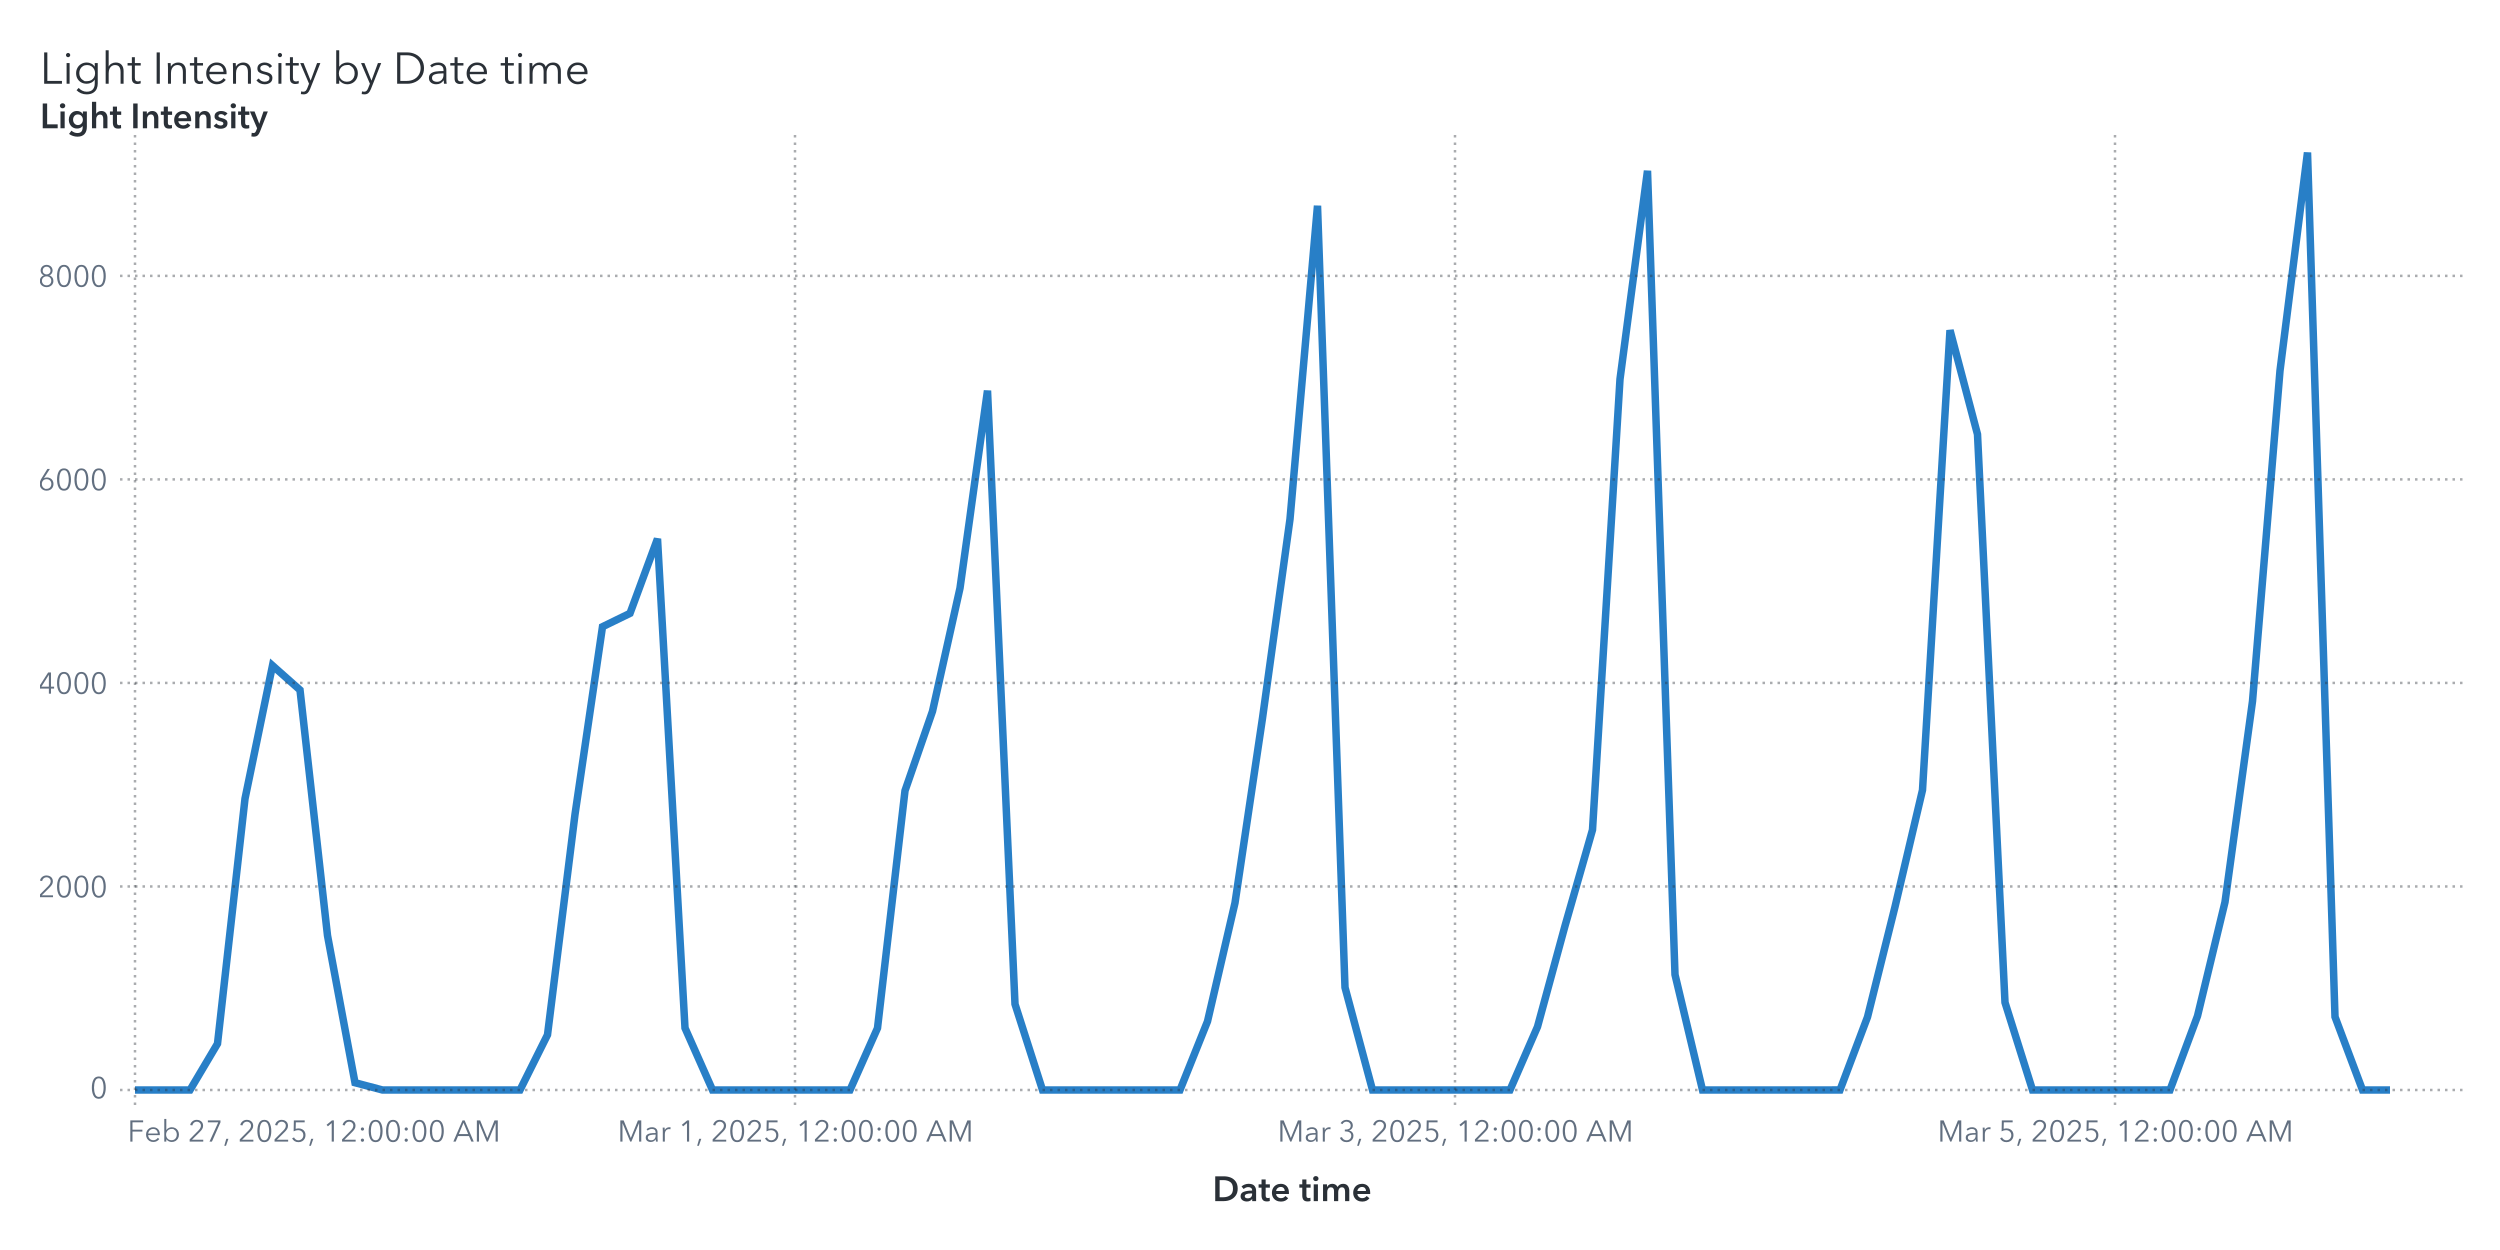
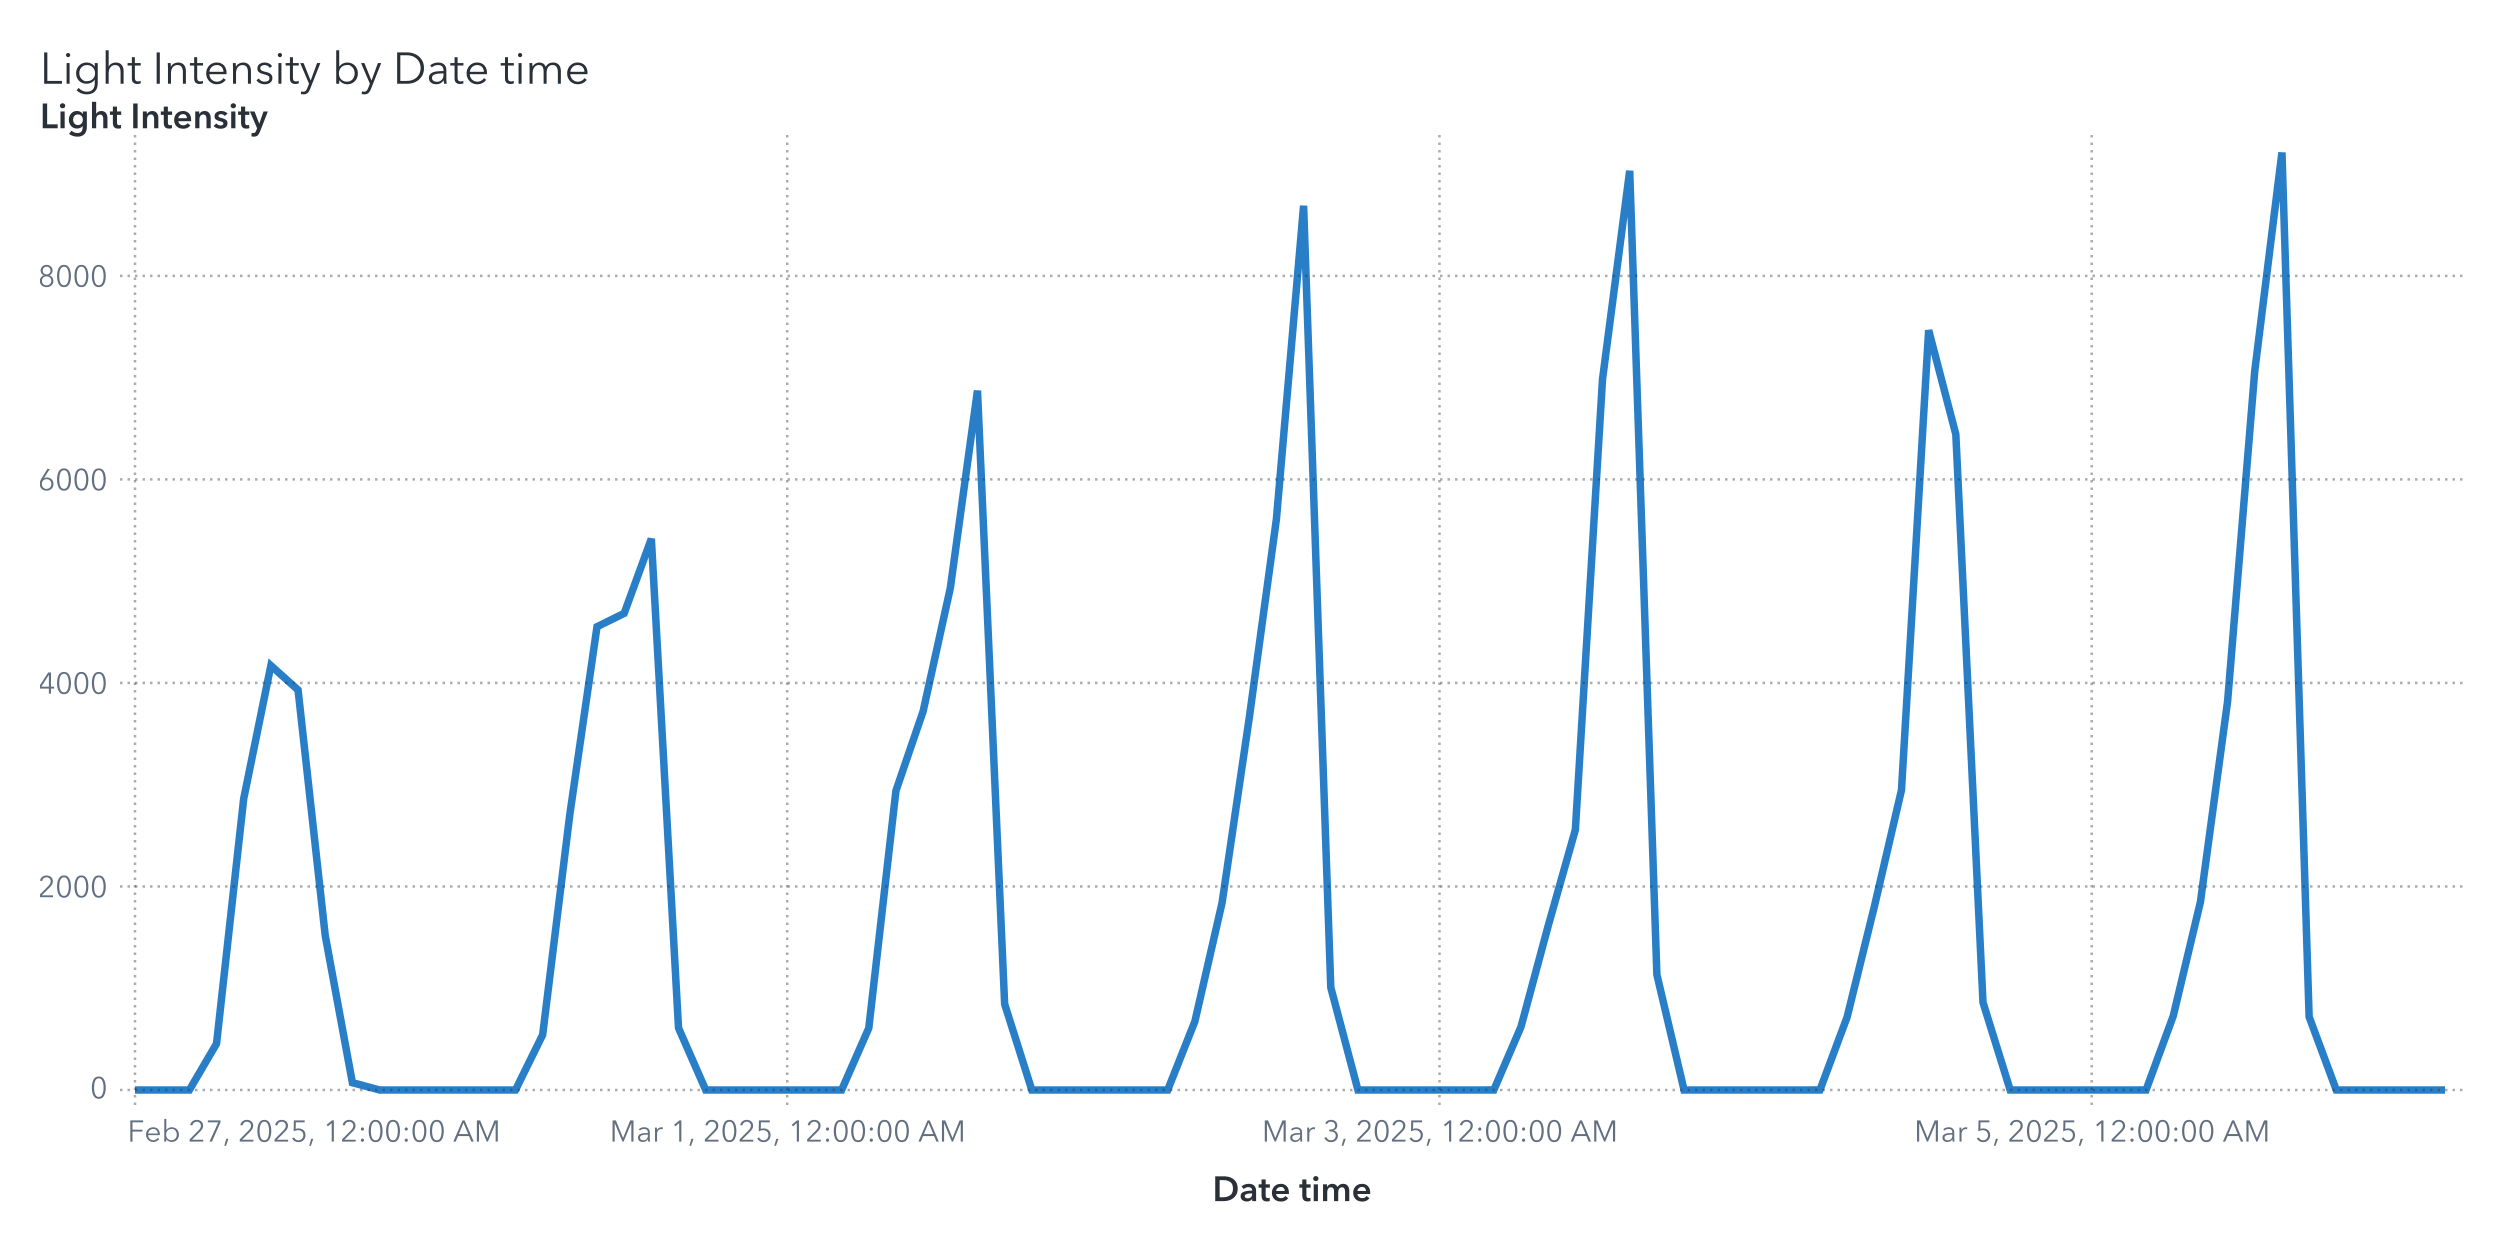
<svg xmlns="http://www.w3.org/2000/svg" xmlns:xlink="http://www.w3.org/1999/xlink" version="1.1" width="1000" height="500" viewBox="0 0 1000 500">
  <rect x="0" y="0" width="1000" height="500" fill="#ffffff">
</rect>
  <g>
    <rect x="0" y="0" rx="5" ry="5" width="1000.0" height="500.0" fill="#ffffff" opacity="0">
</rect>
    <rect x="0" y="0" rx="5" ry="5" width="1000.0" height="500.0" fill="#ffffff" opacity="0">
</rect>
    <rect x="0" y="0" rx="5" ry="5" width="1000.0" height="500.0" fill="#ffffff" opacity="0">
</rect>
    <rect x="0" y="0" rx="5" ry="5" width="1000.0" height="500.0" fill="#ffffff" opacity="0">
</rect>
    <g transform=" translate(16.0 -462.0)">
      <g transform="">
        <g fill="#2a3037" stroke="#2a3037" transform="translate(0 495.5) scale(0.0177 -0.0177)">
          <defs>
            <path id="g76/TT0" d="M166.0 64.0 L496.0 64.0 L496.0 0 L94.0 0 L94.0 708.0 L166.0 708.0 L166.0 64.0Z">
</path>
          </defs>
          <use x="0" y="0" xlink:href="#g76/TT0" />
          <defs>
            <path id="g105/TT0" d="M125.0 600.0Q 106.0,600.0  91.5,614.0 T 77.0,648.0 Q 77.0,668.0  91.5,682.0 T 125.0,696.0 Q 144.0,696.0  158.5,682.0 T 173.0,648.0 Q 173.0,628.0  158.5,614.0 T 125.0,600.0 Z M159.0 0 L91.0 0 L91.0 468.0 L159.0 468.0 L159.0 0Z">
</path>
          </defs>
          <use x="510.0" y="0" xlink:href="#g105/TT0" />
          <defs>
            <path id="g103/TT0" d="M294.0 -180.0Q 389.0,-180.0  433.0,-129.0 T 477.0,4.0  L477.0 92.0 L475.0 92.0Q 449.0,50.0  399.5,25.0 T 298.0,0 Q 226.0,0  171.0,30.5 T 86.0,115.5 T 56.0,238.0 Q 56.0,305.0  86.5,360.0 T 172.0,447.5 T 298.0,480.0 Q 351.0,480.0  399.5,455.5 T 475.0,387.0  L477.0 387.0 L477.0 468.0 L545.0 468.0 L545.0 4.0Q 545.0,-56.0  523.0,-110.5 T 444.0,-202.5 T 291.0,-240.0 Q 227.0,-240.0  167.5,-215.0 T 66.0,-146.0  L115.0 -94.0Q 144.0,-131.0  193.0,-155.5 T 294.0,-180.0 Z M305.0 58.0Q 357.0,58.0  398.0,81.0 T 462.0,145.5 T 485.0,240.0 Q 485.0,289.0  461.5,331.0 T 397.0,398.0 T 305.0,423.0 Q 250.0,423.0  210.0,398.0 T 149.0,331.5 T 128.0,240.0 Q 128.0,190.0  149.0,148.5 T 210.0,82.5 T 250.0,58.0 Z">
</path>
          </defs>
          <use x="760.0" y="0" xlink:href="#g103/TT0" />
          <defs>
            <path id="g104/TT0" d="M319.0 480.0Q 406.0,480.0  451.5,428.0 T 497.0,287.0  L497.0 0 L429.0 0 L429.0 259.0Q 429.0,338.0  400.5,380.5 T 302.0,423.0 Q 264.0,423.0  232.0,402.5 T 180.0,341.0 T 160.0,240.0  L160.0 0 L92.0 0 L92.0 756.0 L160.0 756.0 L160.0 391.0 L162.0 391.0Q 180.0,431.0  224.5,455.5 T 319.0,480.0 Z">
</path>
          </defs>
          <use x="1392.0" y="0" xlink:href="#g104/TT0" />
          <defs>
            <path id="g116/TT0" d="M169.0 411.0 L169.0 138.0Q 169.0,89.0  187.0,70.5 T 239.0,52.0 Q 268.0,52.0  298.0,67.0  L301.0 8.0Q 264.0,-6.0  221.0,-6.0 Q 173.0,-6.0  137.0,22.0 T 101.0,119.0  L101.0 411.0 L4.0 411.0 L4.0 468.0 L101.0 468.0 L101.0 600.0 L169.0 600.0 L169.0 468.0 L301.0 468.0 L301.0 411.0 L169.0 411.0Z">
</path>
          </defs>
          <use x="1975.0" y="0" xlink:href="#g116/TT0" />
          <defs>
            <path id="g73/TT0" d="M166.0 0 L94.0 0 L94.0 708.0 L166.0 708.0 L166.0 0Z">
</path>
          </defs>
          <use x="2542.0" y="0" xlink:href="#g73/TT0" />
          <defs>
            <path id="g110/TT0" d="M155.0 388.0 L157.0 388.0Q 176.0,428.0  221.5,454.0 T 317.0,480.0 Q 404.0,480.0  449.5,428.0 T 495.0,287.0  L495.0 0 L427.0 0 L427.0 259.0Q 427.0,338.0  398.5,380.5 T 300.0,423.0 Q 262.0,423.0  230.0,402.5 T 178.0,341.0 T 158.0,240.0  L158.0 0 L90.0 0 L90.0 365.0Q 90.0,425.0  86.0,468.0  L151.0 468.0Q 155.0,418.0  155.0,388.0 Z">
</path>
          </defs>
          <use x="2802.0" y="0" xlink:href="#g110/TT0" />
          <use x="3383.0" y="0" xlink:href="#g116/TT0" />
          <defs>
            <path id="g101/TT0" d="M515.0 216.0 L127.0 216.0Q 128.0,169.0  150.5,130.5 T 212.0,69.0 T 298.0,46.0 Q 347.0,46.0  387.0,69.5 T 448.0,127.0  L499.0 87.0Q 421.0,-12.0  298.0,-12.0 Q 229.0,-12.0  174.0,20.0 T 87.5,108.0 T 56.0,234.0 Q 56.0,303.0  87.0,359.5 T 172.0,448.0 T 292.0,480.0 Q 363.0,480.0  413.5,449.5 T 490.0,366.0 T 516.0,248.0 Q 516.0,228.0  515.0,216.0 Z M292.0 423.0Q 248.0,423.0  211.5,402.0 T 153.0,345.5 T 128.0,270.0  L447.0 270.0Q 444.0,338.0  403.5,380.5 T 292.0,423.0 Z">
</path>
          </defs>
          <use x="3700.0" y="0" xlink:href="#g101/TT0" />
          <use x="4272.0" y="0" xlink:href="#g110/TT0" />
          <defs>
            <path id="g115/TT0" d="M224.0 423.0Q 183.0,423.0  154.0,404.5 T 125.0,350.0 Q 125.0,318.0  151.0,300.0 T 237.0,270.0 Q 320.0,253.0  359.5,220.0 T 399.0,133.0 Q 399.0,59.0  347.5,23.5 T 223.0,-12.0 Q 167.0,-12.0  118.0,11.0 T 38.0,79.0  L92.0 119.0Q 111.0,87.0  146.5,66.5 T 222.0,46.0 Q 270.0,46.0  301.0,65.5 T 332.0,128.0 Q 332.0,163.0  299.5,182.0 T 194.0,218.0 Q 136.0,232.0  98.0,258.5 T 60.0,344.0 Q 60.0,411.0  108.5,445.5 T 227.0,480.0 Q 277.0,480.0  323.0,457.5 T 391.0,396.0  L339.0 357.0Q 324.0,387.0  293.0,405.0 T 224.0,423.0 Z">
</path>
          </defs>
          <use x="4853.0" y="0" xlink:href="#g115/TT0" />
          <use x="5297.0" y="0" xlink:href="#g105/TT0" />
          <use x="5547.0" y="0" xlink:href="#g116/TT0" />
          <defs>
            <path id="g121/TT0" d="M253.0 73.0 L398.0 468.0 L472.0 468.0 L239.0 -121.0Q 216.0,-180.0  182.5,-210.0 T 92.0,-240.0 Q 61.0,-240.0  31.0,-234.0  L38.0 -172.0Q 62.0,-180.0  88.0,-180.0 Q 121.0,-180.0  141.5,-159.5 T 178.0,-97.0  L216.0 1.0 L16.0 468.0 L92.0 468.0 L251.0 73.0 L253.0 73.0Z">
</path>
          </defs>
          <use x="5864.0" y="0" xlink:href="#g121/TT0" />
          <defs>
            <path id="g98/TT0" d="M160.0 0 L92.0 0 L92.0 756.0 L160.0 756.0 L160.0 387.0 L162.0 387.0Q 191.0,431.0  239.0,455.5 T 339.0,480.0 Q 410.0,480.0  465.5,447.5 T 551.0,359.0 T 581.0,234.0 Q 581.0,165.0  551.0,109.0 T 465.5,20.5 T 339.0,-12.0 Q 287.0,-12.0  239.0,12.0 T 162.0,79.0  L160.0 79.0 L160.0 0Z M332.0 423.0Q 280.0,423.0  239.0,398.0 T 175.0,330.0 T 152.0,234.0 Q 152.0,181.0  175.0,138.0 T 239.0,70.5 T 332.0,46.0 Q 387.0,46.0  427.0,71.0 T 488.0,138.5 T 509.0,234.0 Q 509.0,287.0  488.0,330.0 T 427.0,398.0 T 387.0,423.0 Z">
</path>
          </defs>
          <use x="6602.0" y="0" xlink:href="#g98/TT0" />
          <use x="7239.0" y="0" xlink:href="#g121/TT0" />
          <defs>
            <path id="g68/TT0" d="M329.0 708.0Q 421.0,708.0  507.0,667.5 T 647.0,546.5 T 701.0,354.0 Q 701.0,242.0  647.0,161.5 T 507.0,40.5 T 329.0,0  L94.0 0 L94.0 708.0 L329.0 708.0Z M309.0 64.0Q 411.0,64.0  482.5,105.0 T 589.5,212.0 T 625.0,354.0 Q 625.0,430.0  589.5,496.0 T 482.5,603.0 T 309.0,644.0  L166.0 644.0 L166.0 64.0 L309.0 64.0Z">
</path>
          </defs>
          <use x="7977.0" y="0" xlink:href="#g68/TT0" />
          <defs>
            <path id="g97/TT0" d="M260.0 423.0Q 220.0,423.0  183.0,408.0 T 121.0,368.0  L83.0 413.0Q 113.0,443.0  161.0,461.5 T 267.0,480.0 Q 347.0,480.0  398.0,436.0 T 449.0,310.0  L449.0 105.0Q 449.0,42.0  457.0,0  L396.0 0Q 389.0,40.0  389.0,76.0  L387.0 76.0Q 355.0,30.0  314.5,9.0 T 217.0,-12.0 Q 178.0,-12.0  141.0,2.5 T 79.5,49.0 T 55.0,130.0 Q 55.0,198.0  99.0,232.0 T 212.5,276.5 T 385.0,287.0  L385.0 302.0Q 385.0,362.0  353.0,392.5 T 260.0,423.0 Z M125.0 133.0Q 125.0,87.0  157.0,65.5 T 235.0,44.0 Q 304.0,44.0  344.5,89.0 T 385.0,199.0  L385.0 234.0 L365.0 234.0Q 259.0,234.0  192.0,213.5 T 125.0,133.0 Z">
</path>
          </defs>
          <use x="8734.0" y="0" xlink:href="#g97/TT0" />
          <use x="9268.0" y="0" xlink:href="#g116/TT0" />
          <use x="9585.0" y="0" xlink:href="#g101/TT0" />
          <use x="10407.0" y="0" xlink:href="#g116/TT0" />
          <use x="10724.0" y="0" xlink:href="#g105/TT0" />
          <defs>
            <path id="g109/TT0" d="M311.0 480.0Q 356.0,480.0  395.0,458.0 T 455.0,381.0 Q 479.0,429.0  521.0,454.5 T 619.0,480.0 Q 706.0,480.0  751.5,428.0 T 797.0,287.0  L797.0 0 L729.0 0 L729.0 259.0Q 729.0,423.0  608.0,423.0 Q 540.0,423.0  507.5,372.5 T 475.0,249.0  L475.0 0 L407.0 0 L407.0 273.0Q 407.0,347.0  382.5,385.0 T 294.0,423.0 Q 260.0,423.0  228.5,402.5 T 177.5,340.5 T 158.0,240.0  L158.0 0 L90.0 0 L90.0 365.0Q 90.0,425.0  86.0,468.0  L151.0 468.0Q 155.0,418.0  155.0,388.0  L157.0 388.0Q 178.0,429.0  219.5,454.5 T 311.0,480.0 Z">
</path>
          </defs>
          <use x="10974.0" y="0" xlink:href="#g109/TT0" />
          <use x="11857.0" y="0" xlink:href="#g101/TT0" />
        </g>
        <text x="0" y="495.5" font-size="13.3pt" font-family="Avenir Next for SAS" fill="#2a3037" opacity="0">
Light Intensity by Date time</text>
      </g>
    </g>
    <g transform=" translate(16.0 -16.0)">
      <defs>
        <clipPath id="ClipPath0">
          <rect x="32" y="68" width="939" height="390">
</rect>
        </clipPath>
      </defs>
      <g clip-path="url(#ClipPath0)">
        <defs>
          <clipPath id="ClipPath1">
            <rect x="32" y="70" width="937" height="388">
</rect>
          </clipPath>
        </defs>
        <g clip-path="url(#ClipPath1)">
-           <polyline id="Polyline_6" points="38.0,452.0  49.0,452.0  60.0,452.0  71.0,433.48  82.0,335.48  93.0,282.23  104.0,291.99  115.0,390.21  126.0,449.08  137.0,452.0  148.0,452.0  159.0,452.0  170.0,452.0  181.0,452.0  192.0,452.0  203.0,429.93  214.0,341.76  225.0,266.69  236.0,261.33  247.0,231.51  258.0,427.2  269.0,452.0  280.0,452.0  291.0,452.0  302.0,452.0  313.0,452.0  324.0,452.0  335.0,427.25  346.0,332.28  357.0,300.51  368.0,251.25  379.0,172.25  390.0,417.64  401.0,452.0  412.0,452.0  423.0,452.0  434.0,452.0  445.0,452.0  456.0,452.0  467.0,424.56  478.0,377.15  489.0,303.24  500.0,223.66  511.0,98.29  522.0,410.98  533.0,452.0  544.0,452.0  555.0,452.0  566.0,452.0  577.0,452.0  588.0,451.99  599.0,426.71  610.0,386.35  621.0,347.93  632.0,167.66  643.0,84.31  654.0,405.85  665.0,452.0  676.0,452.0  687.0,452.0  698.0,452.0  709.0,452.0  720.0,451.99  731.0,422.82  742.0,378.72  753.0,332.03  764.0,148.09  775.0,189.73  786.0,416.99  797.0,452.0  808.0,452.0  819.0,452.0  830.0,452.0  841.0,452.0  852.0,451.99  863.0,422.41  874.0,376.83  885.0,296.52  896.0,164.28  907.0,77.0  918.0,422.74  929.0,452.0  940.0,452.0 " fill="none" stroke="#287fc7" stroke-width="3.0">
+           <polyline id="Polyline_6" points="38.0,452.0  48.87,452.0  59.74,452.0  70.61,433.48  81.48,335.48  92.35,282.23  103.22,291.99  114.09,390.21  124.96,449.08  135.84,452.0  146.71,452.0  157.58,452.0  168.45,452.0  179.32,452.0  190.19,452.0  201.06,429.93  211.93,341.76  222.8,266.69  233.67,261.33  244.54,231.51  255.41,427.2  266.28,452.0  277.15,452.0  288.02,452.0  298.89,452.0  309.76,452.0  320.64,452.0  331.51,427.25  342.38,332.28  353.25,300.51  364.12,251.25  374.99,172.25  385.86,417.64  396.73,452.0  407.6,452.0  418.47,452.0  429.34,452.0  440.21,452.0  451.08,452.0  461.95,424.56  472.82,377.15  483.69,303.24  494.56,223.66  505.44,98.29  516.31,410.98  527.18,452.0  538.05,452.0  548.92,452.0  559.79,452.0  570.66,452.0  581.53,451.99  592.4,426.71  603.27,386.35  614.14,347.93  625.01,167.66  635.88,84.31  646.75,405.85  657.62,452.0  668.49,452.0  679.36,452.0  690.24,452.0  701.11,452.0  711.98,451.99  722.85,422.82  733.72,378.72  744.59,332.03  755.46,148.09  766.33,189.73  777.2,416.99  788.07,452.0  798.94,452.0  809.81,452.0  820.68,452.0  831.55,452.0  842.42,451.99  853.29,422.41  864.16,376.83  875.04,296.52  885.91,164.28  896.78,77.0  907.65,422.74  918.52,452.0  929.39,452.0  940.26,452.0  951.13,452.0  962.0,452.0 " fill="none" stroke="#287fc7" stroke-width="3.0">
</polyline>
        </g>
        <path d="M32.0 452.0L969.0 452.0" stroke="#2a3037" stroke-dasharray="1,2" fill="none" opacity="0.4">
</path>
        <path d="M32.0 370.59L969.0 370.59" stroke="#2a3037" stroke-dasharray="1,2" fill="none" opacity="0.4">
</path>
        <path d="M32.0 289.17L969.0 289.17" stroke="#2a3037" stroke-dasharray="1,2" fill="none" opacity="0.4">
</path>
        <path d="M32.0 207.76L969.0 207.76" stroke="#2a3037" stroke-dasharray="1,2" fill="none" opacity="0.4">
</path>
        <path d="M32.0 126.35L969.0 126.35" stroke="#2a3037" stroke-dasharray="1,2" fill="none" opacity="0.4">
</path>
        <path d="M38.0 458.0L38.0 70.0" stroke="#2a3037" stroke-dasharray="1,2" fill="none" opacity="0.4">
</path>
-         <path d="M302.0 458.0L302.0 70.0" stroke="#2a3037" stroke-dasharray="1,2" fill="none" opacity="0.4">
- </path>
-         <path d="M566.0 458.0L566.0 70.0" stroke="#2a3037" stroke-dasharray="1,2" fill="none" opacity="0.4">
- </path>
-         <path d="M830.0 458.0L830.0 70.0" stroke="#2a3037" stroke-dasharray="1,2" fill="none" opacity="0.4">
+         <path d="M298.89 458.0L298.89 70.0" stroke="#2a3037" stroke-dasharray="1,2" fill="none" opacity="0.4">
+ </path>
+         <path d="M559.79 458.0L559.79 70.0" stroke="#2a3037" stroke-dasharray="1,2" fill="none" opacity="0.4">
+ </path>
+         <path d="M820.68 458.0L820.68 70.0" stroke="#2a3037" stroke-dasharray="1,2" fill="none" opacity="0.4">
</path>
      </g>
      <defs>
        <clipPath id="ClipPath2">
          <rect x="0" y="71" width="32" height="387">
</rect>
        </clipPath>
      </defs>
      <g clip-path="url(#ClipPath2)">
        <g fill="#626f80" stroke="#626f80" transform="translate(20.04 455.3) scale(0.012 -0.012)">
          <defs>
            <path id="g48/TT0" d="M522.0 353.0Q 522.0,195.0  467.0,88.5 T 290.0,-18.0 Q 167.0,-18.0  112.5,88.5 T 58.0,353.0 Q 58.0,512.0  112.5,619.0 T 290.0,726.0 Q 412.0,726.0  467.0,618.5 T 522.0,353.0 Z M131.0 353.0Q 131.0,226.0  167.5,135.0 T 290.0,44.0 Q 375.0,44.0  412.0,135.5 T 449.0,353.0 Q 449.0,480.0  412.0,572.5 T 290.0,665.0 Q 204.0,665.0  167.5,573.0 T 131.0,353.0 Z">
</path>
          </defs>
          <use x="0" y="0" xlink:href="#g48/TT0" />
        </g>
-         <text id="Text_91" x="27.0" y="455.3" font-size="9.0pt" font-family="Avenir Next for SAS" fill="#626f80" text-anchor="end" opacity="0">
+         <text id="Text_94" x="27.0" y="455.3" font-size="9.0pt" font-family="Avenir Next for SAS" fill="#626f80" text-anchor="end" opacity="0">
0</text>
        <g fill="#626f80" stroke="#626f80" transform="translate(-0.84 374.89) scale(0.012 -0.012)">
          <defs>
            <path id="g50/TT0" d="M51.0 0 L51.0 75.0 L341.0 368.0Q 380.0,408.0  403.0,447.0 T 426.0,530.0 Q 426.0,590.0  385.5,627.5 T 286.0,665.0 Q 230.0,665.0  191.0,630.0 T 140.0,539.0  L69.0 553.0Q 84.0,629.0  144.0,677.5 T 286.0,726.0 Q 344.0,726.0  392.5,703.5 T 470.0,637.0 T 499.0,531.0 Q 499.0,469.0  470.0,421.5 T 384.0,317.0  L129.0 64.0 L504.0 64.0 L504.0 0 L51.0 0Z">
</path>
          </defs>
          <use x="0" y="0" xlink:href="#g50/TT0" />
          <use x="580.0" y="0" xlink:href="#g48/TT0" />
          <use x="1160.0" y="0" xlink:href="#g48/TT0" />
          <use x="1740.0" y="0" xlink:href="#g48/TT0" />
        </g>
-         <text id="Text_92" x="27.0" y="374.89" font-size="9.0pt" font-family="Avenir Next for SAS" fill="#626f80" text-anchor="end" opacity="0">
+         <text id="Text_95" x="27.0" y="374.89" font-size="9.0pt" font-family="Avenir Next for SAS" fill="#626f80" text-anchor="end" opacity="0">
2000</text>
        <g fill="#626f80" stroke="#626f80" transform="translate(-0.84 293.48) scale(0.012 -0.012)">
          <defs>
            <path id="g52/TT0" d="M436.0 234.0 L540.0 234.0 L540.0 171.0 L436.0 171.0 L436.0 0 L366.0 0 L366.0 171.0 L42.0 171.0 L42.0 241.0 L342.0 708.0 L436.0 708.0 L436.0 234.0Z M366.0 627.0 L364.0 627.0 L117.0 234.0 L366.0 234.0 L366.0 627.0Z">
</path>
          </defs>
          <use x="0" y="0" xlink:href="#g52/TT0" />
          <use x="580.0" y="0" xlink:href="#g48/TT0" />
          <use x="1160.0" y="0" xlink:href="#g48/TT0" />
          <use x="1740.0" y="0" xlink:href="#g48/TT0" />
        </g>
-         <text id="Text_93" x="27.0" y="293.48" font-size="9.0pt" font-family="Avenir Next for SAS" fill="#626f80" text-anchor="end" opacity="0">
+         <text id="Text_96" x="27.0" y="293.48" font-size="9.0pt" font-family="Avenir Next for SAS" fill="#626f80" text-anchor="end" opacity="0">
4000</text>
        <g fill="#626f80" stroke="#626f80" transform="translate(-0.84 212.06) scale(0.012 -0.012)">
          <defs>
            <path id="g54/TT0" d="M203.0 397.0Q 218.0,409.0  247.0,416.0 T 304.0,423.0 Q 365.0,423.0  414.5,395.5 T 492.0,318.0 T 520.0,205.0 Q 520.0,140.0  490.5,89.5 T 408.5,10.5 T 290.0,-18.0 Q 224.0,-18.0  171.5,10.5 T 89.5,89.5 T 60.0,205.0 Q 60.0,255.0  77.0,301.5 T 124.0,397.0  L317.0 708.0 L400.0 708.0 L201.0 399.0 L203.0 397.0Z M290.0 43.0Q 336.0,43.0  372.0,64.0 T 428.0,122.0 T 448.0,205.0 Q 448.0,275.0  405.0,320.0 T 290.0,365.0 Q 218.0,365.0  175.0,320.0 T 132.0,205.0 Q 132.0,159.0  152.0,122.0 T 208.0,64.0 T 244.0,43.0 Z">
</path>
          </defs>
          <use x="0" y="0" xlink:href="#g54/TT0" />
          <use x="580.0" y="0" xlink:href="#g48/TT0" />
          <use x="1160.0" y="0" xlink:href="#g48/TT0" />
          <use x="1740.0" y="0" xlink:href="#g48/TT0" />
        </g>
-         <text id="Text_94" x="27.0" y="212.06" font-size="9.0pt" font-family="Avenir Next for SAS" fill="#626f80" text-anchor="end" opacity="0">
+         <text id="Text_97" x="27.0" y="212.06" font-size="9.0pt" font-family="Avenir Next for SAS" fill="#626f80" text-anchor="end" opacity="0">
6000</text>
        <g fill="#626f80" stroke="#626f80" transform="translate(-0.84 130.65) scale(0.012 -0.012)">
          <defs>
            <path id="g56/TT0" d="M517.0 186.0Q 517.0,126.0  486.0,79.5 T 403.0,7.5 T 290.0,-18.0 Q 229.0,-18.0  177.0,7.5 T 94.0,79.5 T 63.0,186.0 Q 63.0,256.0  100.5,306.5 T 197.0,375.0  L197.0 377.0Q 150.0,393.0  120.0,437.5 T 90.0,537.0 Q 90.0,593.0  117.0,636.0 T 190.0,702.5 T 290.0,726.0 Q 344.0,726.0  390.0,702.5 T 463.0,636.0 T 490.0,537.0 Q 490.0,482.0  460.0,437.5 T 383.0,377.0  L383.0 375.0Q 442.0,358.0  479.5,307.0 T 517.0,186.0 Z M290.0 406.0Q 345.0,406.0  382.5,442.0 T 420.0,533.0 Q 420.0,590.0  383.0,627.5 T 290.0,665.0 Q 234.0,665.0  197.0,627.5 T 160.0,533.0 Q 160.0,478.0  197.5,442.0 T 290.0,406.0 Z M290.0 43.0Q 359.0,43.0  402.0,86.0 T 445.0,194.0 Q 445.0,258.0  402.0,300.0 T 290.0,342.0 Q 221.0,342.0  178.0,300.0 T 135.0,194.0 Q 135.0,129.0  178.0,86.0 T 290.0,43.0 Z">
</path>
          </defs>
          <use x="0" y="0" xlink:href="#g56/TT0" />
          <use x="580.0" y="0" xlink:href="#g48/TT0" />
          <use x="1160.0" y="0" xlink:href="#g48/TT0" />
          <use x="1740.0" y="0" xlink:href="#g48/TT0" />
        </g>
-         <text id="Text_95" x="27.0" y="130.65" font-size="9.0pt" font-family="Avenir Next for SAS" fill="#626f80" text-anchor="end" opacity="0">
+         <text id="Text_98" x="27.0" y="130.65" font-size="9.0pt" font-family="Avenir Next for SAS" fill="#626f80" text-anchor="end" opacity="0">
8000</text>
      </g>
      <g fill="#2a3037" stroke="#2a3037" transform="translate(0 67.31) scale(0.014 -0.014)">
        <defs>
          <path id="g76/TT1" d="M78.0 708.0 L204.0 708.0 L204.0 112.0 L505.0 112.0 L505.0 0 L78.0 0 L78.0 708.0Z">
</path>
        </defs>
        <use x="0" y="0" xlink:href="#g76/TT1" />
        <defs>
          <path id="g105/TT1" d="M133.0 715.0Q 166.0,715.0  188.5,694.5 T 211.0,643.0 Q 211.0,612.0  188.5,591.5 T 133.0,571.0 Q 101.0,571.0  79.0,592.5 T 57.0,643.0 Q 57.0,672.0  79.0,693.5 T 133.0,715.0 Z M74.0 480.0 L194.0 480.0 L194.0 0 L74.0 0 L74.0 480.0Z">
</path>
        </defs>
        <use x="511.0" y="0" xlink:href="#g105/TT1" />
        <defs>
          <path id="g103/TT1" d="M560.0 43.0Q 560.0,-91.0  492.5,-165.5 T 289.0,-240.0 Q 228.0,-240.0  162.0,-219.0 T 51.0,-161.0  L120.0 -68.0Q 154.0,-101.0  198.5,-118.5 T 288.0,-136.0 Q 370.0,-136.0  405.0,-92.5 T 440.0,29.0  L440.0 64.0 L438.0 64.0Q 412.0,29.0  371.5,10.5 T 281.0,-8.0 Q 211.0,-8.0  157.0,25.5 T 73.5,116.5 T 44.0,242.0 Q 44.0,312.0  73.0,369.5 T 155.0,460.5 T 279.0,494.0 Q 331.0,494.0  375.0,472.0 T 444.0,408.0  L446.0 408.0 L446.0 480.0 L560.0 480.0 L560.0 43.0Z M166.0 243.0Q 166.0,204.0  182.5,169.0 T 230.5,112.5 T 303.0,91.0 Q 346.0,91.0  378.5,112.0 T 428.5,168.0 T 446.0,243.0 Q 446.0,285.0  428.5,320.0 T 378.5,375.5 T 304.0,396.0 Q 241.0,396.0  203.5,352.5 T 166.0,243.0 Z">
</path>
        </defs>
        <use x="779.0" y="0" xlink:href="#g103/TT1" />
        <defs>
          <path id="g104/TT1" d="M516.0 300.0 L516.0 0 L396.0 0 L396.0 264.0Q 396.0,391.0  307.0,391.0 Q 253.0,391.0  223.5,352.5 T 194.0,262.0  L194.0 0 L74.0 0 L74.0 756.0 L194.0 756.0 L194.0 413.0 L196.0 413.0Q 212.0,446.0  250.5,470.0 T 339.0,494.0 Q 427.0,494.0  471.5,437.5 T 516.0,300.0 Z">
</path>
        </defs>
        <use x="1411.0" y="0" xlink:href="#g104/TT1" />
        <defs>
          <path id="g116/TT1" d="M3.0 480.0 L87.0 480.0 L87.0 619.0 L205.0 619.0 L205.0 480.0 L325.0 480.0 L325.0 384.0 L205.0 384.0 L205.0 161.0Q 205.0,125.0  218.0,106.0 T 268.0,87.0 Q 299.0,87.0  319.0,97.0  L323.0 3.0Q 289.0,-10.0  243.0,-10.0 Q 155.0,-10.0  121.0,35.5 T 87.0,160.0  L87.0 384.0 L3.0 384.0 L3.0 480.0Z">
</path>
        </defs>
        <use x="1995.0" y="0" xlink:href="#g116/TT1" />
        <defs>
          <path id="g73/TT1" d="M78.0 708.0 L204.0 708.0 L204.0 0 L78.0 0 L78.0 708.0Z">
</path>
        </defs>
        <use x="2585.0" y="0" xlink:href="#g73/TT1" />
        <defs>
          <path id="g110/TT1" d="M186.0 480.0 L186.0 403.0 L188.0 403.0Q 205.0,441.0  245.5,467.5 T 337.0,494.0 Q 425.0,494.0  469.5,437.5 T 514.0,300.0  L514.0 0 L394.0 0 L394.0 266.0Q 394.0,394.0  304.0,394.0 Q 250.0,394.0  221.0,355.5 T 192.0,264.0  L192.0 0 L72.0 0 L72.0 480.0 L186.0 480.0Z">
</path>
        </defs>
        <use x="2867.0" y="0" xlink:href="#g110/TT1" />
        <use x="3449.0" y="0" xlink:href="#g116/TT1" />
        <defs>
          <path id="g101/TT1" d="M529.0 202.0 L164.0 202.0Q 168.0,152.0  208.0,118.0 T 301.0,84.0 Q 384.0,84.0  428.0,146.0  L508.0 82.0Q 437.0,-14.0  302.0,-14.0 Q 228.0,-14.0  169.5,16.5 T 77.5,104.0 T 44.0,237.0 Q 44.0,313.0  77.0,371.5 T 168.0,462.0 T 298.0,494.0 Q 402.0,494.0  466.0,427.0 T 530.0,234.0 Q 530.0,213.0  529.0,202.0 Z M297.0 404.0Q 244.0,404.0  206.0,371.0 T 164.0,288.0  L410.0 288.0Q 410.0,338.0  381.0,371.0 T 297.0,404.0 Z">
</path>
        </defs>
        <use x="3789.0" y="0" xlink:href="#g101/TT1" />
        <use x="4363.0" y="0" xlink:href="#g110/TT1" />
        <defs>
          <path id="g115/TT1" d="M230.0 404.0Q 198.0,404.0  175.5,391.0 T 153.0,352.0 Q 153.0,327.0  176.0,315.0 T 257.0,289.0 Q 325.0,273.0  368.5,241.0 T 412.0,146.0 Q 412.0,64.0  355.5,25.0 T 212.0,-14.0 Q 155.0,-14.0  102.0,7.0 T 15.0,65.0  L94.0 139.0Q 114.0,112.0  146.5,95.5 T 217.0,79.0 Q 248.0,79.0  271.0,93.0 T 294.0,136.0 Q 294.0,164.0  269.5,177.5 T 184.0,205.0 Q 119.0,221.0  80.5,250.5 T 42.0,341.0 Q 42.0,416.0  98.0,455.0 T 233.0,494.0 Q 287.0,494.0  336.0,475.0 T 413.0,421.0  L335.0 352.0Q 318.0,374.0  290.0,389.0 T 230.0,404.0 Z">
</path>
        </defs>
        <use x="4945.0" y="0" xlink:href="#g115/TT1" />
        <use x="5389.0" y="0" xlink:href="#g105/TT1" />
        <use x="5657.0" y="0" xlink:href="#g116/TT1" />
        <defs>
          <path id="g121/TT1" d="M133.0 480.0 L267.0 131.0 L269.0 131.0 L388.0 480.0 L513.0 480.0 L286.0 -103.0Q 258.0,-174.0  218.5,-207.0 T 104.0,-240.0 Q 71.0,-240.0  42.0,-233.0  L52.0 -129.0Q 74.0,-136.0  97.0,-136.0 Q 133.0,-136.0  149.0,-119.5 T 182.0,-61.0  L206.0 0 L0 480.0 L133.0 480.0Z">
</path>
        </defs>
        <use x="5997.0" y="0" xlink:href="#g121/TT1" />
      </g>
-       <text id="Text_96" x="0" y="67.31" font-size="10.5pt" font-family="Avenir Next for SAS" font-weight="bold" fill="#2a3037" text-anchor="start" opacity="0">
+       <text id="Text_99" x="0" y="67.31" font-size="10.5pt" font-family="Avenir Next for SAS" font-weight="bold" fill="#2a3037" text-anchor="start" opacity="0">
Light Intensity</text>
      <defs>
        <clipPath id="ClipPath3">
          <rect x="32" y="458" width="936" height="42">
</rect>
        </clipPath>
      </defs>
      <g clip-path="url(#ClipPath3)">
        <g fill="#626f80" stroke="#626f80" transform="translate(35.0 472.65) scale(0.012 -0.012)">
          <defs>
            <path id="g70/TT0" d="M166.0 0 L94.0 0 L94.0 708.0 L521.0 708.0 L521.0 644.0 L166.0 644.0 L166.0 398.0 L496.0 398.0 L496.0 335.0 L166.0 335.0 L166.0 0Z">
</path>
          </defs>
          <use x="0" y="0" xlink:href="#g70/TT0" />
          <use x="562.0" y="0" xlink:href="#g101/TT0" />
          <use x="1134.0" y="0" xlink:href="#g98/TT0" />
          <use x="2021.0" y="0" xlink:href="#g50/TT0" />
          <defs>
            <path id="g55/TT0" d="M498.0 642.0 L213.0 0 L132.0 0 L425.0 644.0 L78.0 644.0 L78.0 708.0 L498.0 708.0 L498.0 642.0Z">
</path>
          </defs>
          <use x="2601.0" y="0" xlink:href="#g55/TT0" />
          <defs>
            <path id="g44/TT0" d="M102.0 -140.0 L45.0 -140.0 L112.0 95.0 L183.0 95.0 L102.0 -140.0Z">
</path>
          </defs>
          <use x="3181.0" y="0" xlink:href="#g44/TT0" />
          <use x="3691.0" y="0" xlink:href="#g50/TT0" />
          <use x="4271.0" y="0" xlink:href="#g48/TT0" />
          <use x="4851.0" y="0" xlink:href="#g50/TT0" />
          <defs>
            <path id="g53/TT0" d="M180.0 644.0 L175.0 425.0Q 219.0,441.0  273.0,441.0 Q 339.0,441.0  391.5,413.0 T 473.5,334.5 T 503.0,219.0 Q 503.0,151.0  473.5,97.0 T 390.5,12.5 T 268.0,-18.0 Q 194.0,-18.0  140.0,16.0 T 56.0,111.0  L121.0 140.0Q 140.0,96.0  179.0,70.0 T 264.0,44.0 Q 311.0,44.0  349.0,66.0 T 408.5,126.5 T 430.0,212.0 Q 430.0,289.0  380.5,335.5 T 254.0,382.0 Q 180.0,382.0  107.0,343.0  L114.0 708.0 L475.0 708.0 L475.0 644.0 L180.0 644.0Z">
</path>
          </defs>
          <use x="5431.0" y="0" xlink:href="#g53/TT0" />
          <use x="6011.0" y="0" xlink:href="#g44/TT0" />
          <defs>
            <path id="g49/TT0" d="M358.0 0 L286.0 0 L286.0 619.0 L158.0 510.0 L114.0 560.0 L294.0 708.0 L358.0 708.0 L358.0 0Z">
</path>
          </defs>
          <use x="6521.0" y="0" xlink:href="#g49/TT0" />
          <use x="7101.0" y="0" xlink:href="#g50/TT0" />
          <defs>
            <path id="g58/TT0" d="M150.0 366.0Q 127.0,366.0  111.5,382.0 T 96.0,420.0 Q 96.0,442.0  111.5,458.0 T 150.0,474.0 Q 173.0,474.0  188.5,458.0 T 204.0,420.0 Q 204.0,398.0  188.5,382.0 T 150.0,366.0 Z M150.0 -6.0Q 127.0,-6.0  111.5,10.0 T 96.0,48.0 Q 96.0,70.0  111.5,86.0 T 150.0,102.0 Q 173.0,102.0  188.5,86.0 T 204.0,48.0 Q 204.0,26.0  188.5,10.0 T 150.0,-6.0 Z">
</path>
          </defs>
          <use x="7681.0" y="0" xlink:href="#g58/TT0" />
          <use x="7981.0" y="0" xlink:href="#g48/TT0" />
          <use x="8561.0" y="0" xlink:href="#g48/TT0" />
          <use x="9141.0" y="0" xlink:href="#g58/TT0" />
          <use x="9441.0" y="0" xlink:href="#g48/TT0" />
          <use x="10021.0" y="0" xlink:href="#g48/TT0" />
          <defs>
            <path id="g65/TT0" d="M89.0 0 L10.0 0 L316.0 708.0 L386.0 708.0 L690.0 0 L610.0 0 L532.0 186.0 L166.0 186.0 L89.0 0Z M193.0 252.0 L505.0 252.0 L349.0 628.0 L193.0 252.0Z">
</path>
          </defs>
          <use x="10851.0" y="0" xlink:href="#g65/TT0" />
          <defs>
            <path id="g77/TT0" d="M444.0 122.0 L445.0 122.0 L682.0 708.0 L792.0 708.0 L792.0 0 L720.0 0 L720.0 615.0 L718.0 615.0 L462.0 0 L424.0 0 L168.0 615.0 L166.0 615.0 L166.0 0 L94.0 0 L94.0 708.0 L204.0 708.0 L444.0 122.0Z">
</path>
          </defs>
          <use x="11551.0" y="0" xlink:href="#g77/TT0" />
        </g>
-         <text id="Text_98" x="109.0" y="472.65" font-size="9.0pt" font-family="Avenir Next for SAS" fill="#626f80" text-anchor="middle" opacity="0">
+         <text id="Text_101" x="109.0" y="472.65" font-size="9.0pt" font-family="Avenir Next for SAS" fill="#626f80" text-anchor="middle" opacity="0">
Feb 27, 2025, 12:00:00 AM</text>
-         <g fill="#626f80" stroke="#626f80" transform="translate(231.0 472.65) scale(0.012 -0.012)">
+         <g fill="#626f80" stroke="#626f80" transform="translate(227.89 472.65) scale(0.012 -0.012)">
          <use x="0" y="0" xlink:href="#g77/TT0" />
          <use x="886.0" y="0" xlink:href="#g97/TT0" />
          <defs>
            <path id="g114/TT0" d="M86.0 468.0 L151.0 468.0Q 155.0,418.0  155.0,388.0  L157.0 388.0Q 177.0,429.0  217.5,454.5 T 307.0,480.0 Q 334.0,480.0  352.0,475.0  L343.0 411.0Q 337.0,413.0  322.5,415.0 T 295.0,417.0 Q 236.0,417.0  197.0,372.5 T 158.0,240.0  L158.0 0 L90.0 0 L90.0 365.0Q 90.0,425.0  86.0,468.0 Z">
</path>
          </defs>
          <use x="1420.0" y="0" xlink:href="#g114/TT0" />
          <use x="2030.0" y="0" xlink:href="#g49/TT0" />
          <use x="2610.0" y="0" xlink:href="#g44/TT0" />
          <use x="3120.0" y="0" xlink:href="#g50/TT0" />
          <use x="3700.0" y="0" xlink:href="#g48/TT0" />
          <use x="4280.0" y="0" xlink:href="#g50/TT0" />
          <use x="4860.0" y="0" xlink:href="#g53/TT0" />
          <use x="5440.0" y="0" xlink:href="#g44/TT0" />
          <use x="5950.0" y="0" xlink:href="#g49/TT0" />
          <use x="6530.0" y="0" xlink:href="#g50/TT0" />
          <use x="7110.0" y="0" xlink:href="#g58/TT0" />
          <use x="7410.0" y="0" xlink:href="#g48/TT0" />
          <use x="7990.0" y="0" xlink:href="#g48/TT0" />
          <use x="8570.0" y="0" xlink:href="#g58/TT0" />
          <use x="8870.0" y="0" xlink:href="#g48/TT0" />
          <use x="9450.0" y="0" xlink:href="#g48/TT0" />
          <use x="10280.0" y="0" xlink:href="#g65/TT0" />
          <use x="10980.0" y="0" xlink:href="#g77/TT0" />
        </g>
-         <text id="Text_99" x="302.0" y="472.65" font-size="9.0pt" font-family="Avenir Next for SAS" fill="#626f80" text-anchor="middle" opacity="0">
+         <text id="Text_102" x="298.89" y="472.65" font-size="9.0pt" font-family="Avenir Next for SAS" fill="#626f80" text-anchor="middle" opacity="0">
Mar 1, 2025, 12:00:00 AM</text>
-         <g fill="#626f80" stroke="#626f80" transform="translate(495.0 472.65) scale(0.012 -0.012)">
+         <g fill="#626f80" stroke="#626f80" transform="translate(488.79 472.65) scale(0.012 -0.012)">
          <use x="0" y="0" xlink:href="#g77/TT0" />
          <use x="886.0" y="0" xlink:href="#g97/TT0" />
          <use x="1420.0" y="0" xlink:href="#g114/TT0" />
          <defs>
            <path id="g51/TT0" d="M245.0 402.0Q 319.0,402.0  364.5,433.5 T 410.0,532.0 Q 410.0,590.0  369.0,627.5 T 270.0,665.0 Q 226.0,665.0  191.0,643.5 T 135.0,582.0  L74.0 614.0Q 106.0,670.0  157.0,698.0 T 274.0,726.0 Q 331.0,726.0  378.0,703.5 T 453.0,638.0 T 481.0,536.0 Q 481.0,475.0  446.5,432.0 T 358.0,374.0  L358.0 372.0Q 421.0,359.0  461.0,312.0 T 501.0,196.0 Q 501.0,131.0  470.0,82.5 T 387.0,8.0 T 273.0,-18.0 Q 196.0,-18.0  137.5,19.5 T 49.0,127.0  L117.0 152.0Q 135.0,102.0  177.0,73.0 T 273.0,44.0 Q 314.0,44.0  350.0,62.5 T 407.5,115.5 T 429.0,196.0 Q 429.0,271.0  376.0,305.5 T 245.0,340.0  L214.0 340.0 L214.0 402.0 L245.0 402.0Z">
</path>
          </defs>
          <use x="2030.0" y="0" xlink:href="#g51/TT0" />
          <use x="2610.0" y="0" xlink:href="#g44/TT0" />
          <use x="3120.0" y="0" xlink:href="#g50/TT0" />
          <use x="3700.0" y="0" xlink:href="#g48/TT0" />
          <use x="4280.0" y="0" xlink:href="#g50/TT0" />
          <use x="4860.0" y="0" xlink:href="#g53/TT0" />
          <use x="5440.0" y="0" xlink:href="#g44/TT0" />
          <use x="5950.0" y="0" xlink:href="#g49/TT0" />
          <use x="6530.0" y="0" xlink:href="#g50/TT0" />
          <use x="7110.0" y="0" xlink:href="#g58/TT0" />
          <use x="7410.0" y="0" xlink:href="#g48/TT0" />
          <use x="7990.0" y="0" xlink:href="#g48/TT0" />
          <use x="8570.0" y="0" xlink:href="#g58/TT0" />
          <use x="8870.0" y="0" xlink:href="#g48/TT0" />
          <use x="9450.0" y="0" xlink:href="#g48/TT0" />
          <use x="10280.0" y="0" xlink:href="#g65/TT0" />
          <use x="10980.0" y="0" xlink:href="#g77/TT0" />
        </g>
-         <text id="Text_100" x="566.0" y="472.65" font-size="9.0pt" font-family="Avenir Next for SAS" fill="#626f80" text-anchor="middle" opacity="0">
+         <text id="Text_103" x="559.79" y="472.65" font-size="9.0pt" font-family="Avenir Next for SAS" fill="#626f80" text-anchor="middle" opacity="0">
Mar 3, 2025, 12:00:00 AM</text>
-         <g fill="#626f80" stroke="#626f80" transform="translate(759.0 472.65) scale(0.012 -0.012)">
+         <g fill="#626f80" stroke="#626f80" transform="translate(749.68 472.65) scale(0.012 -0.012)">
          <use x="0" y="0" xlink:href="#g77/TT0" />
          <use x="886.0" y="0" xlink:href="#g97/TT0" />
          <use x="1420.0" y="0" xlink:href="#g114/TT0" />
          <use x="2030.0" y="0" xlink:href="#g53/TT0" />
          <use x="2610.0" y="0" xlink:href="#g44/TT0" />
          <use x="3120.0" y="0" xlink:href="#g50/TT0" />
          <use x="3700.0" y="0" xlink:href="#g48/TT0" />
          <use x="4280.0" y="0" xlink:href="#g50/TT0" />
          <use x="4860.0" y="0" xlink:href="#g53/TT0" />
          <use x="5440.0" y="0" xlink:href="#g44/TT0" />
          <use x="5950.0" y="0" xlink:href="#g49/TT0" />
          <use x="6530.0" y="0" xlink:href="#g50/TT0" />
          <use x="7110.0" y="0" xlink:href="#g58/TT0" />
          <use x="7410.0" y="0" xlink:href="#g48/TT0" />
          <use x="7990.0" y="0" xlink:href="#g48/TT0" />
          <use x="8570.0" y="0" xlink:href="#g58/TT0" />
          <use x="8870.0" y="0" xlink:href="#g48/TT0" />
          <use x="9450.0" y="0" xlink:href="#g48/TT0" />
          <use x="10280.0" y="0" xlink:href="#g65/TT0" />
          <use x="10980.0" y="0" xlink:href="#g77/TT0" />
        </g>
-         <text id="Text_101" x="830.0" y="472.65" font-size="9.0pt" font-family="Avenir Next for SAS" fill="#626f80" text-anchor="middle" opacity="0">
+         <text id="Text_104" x="820.68" y="472.65" font-size="9.0pt" font-family="Avenir Next for SAS" fill="#626f80" text-anchor="middle" opacity="0">
Mar 5, 2025, 12:00:00 AM</text>
      </g>
      <g fill="#2a3037" stroke="#2a3037" transform="translate(469.0 496.44) scale(0.014 -0.014)">
        <defs>
          <path id="g68/TT1" d="M329.0 708.0Q 430.0,708.0  518.5,673.0 T 663.5,558.5 T 720.0,354.0 Q 720.0,237.0  663.0,157.0 T 516.5,38.5 T 329.0,0  L78.0 0 L78.0 708.0 L329.0 708.0Z M585.0 354.0Q 585.0,492.0  506.0,546.0 T 309.0,600.0  L204.0 600.0 L204.0 110.0 L309.0 110.0Q 424.0,110.0  504.5,166.5 T 585.0,354.0 Z">
</path>
        </defs>
        <use x="0" y="0" xlink:href="#g68/TT1" />
        <defs>
          <path id="g97/TT1" d="M367.0 61.0Q 349.0,29.0  308.5,8.5 T 218.0,-12.0 Q 175.0,-12.0  134.0,3.0 T 65.5,51.5 T 38.0,137.0 Q 38.0,233.0  131.0,266.5 T 368.0,300.0  L368.0 312.0Q 368.0,354.0  337.0,377.0 T 258.0,400.0 Q 221.0,400.0  186.0,384.5 T 127.0,345.0  L65.0 418.0Q 105.0,455.0  158.5,474.5 T 268.0,494.0 Q 385.0,494.0  433.5,436.0 T 482.0,292.0  L482.0 0 L370.0 0 L370.0 61.0 L367.0 61.0Z M341.0 219.0Q 158.0,219.0  158.0,139.0 Q 158.0,107.0  182.5,93.0 T 242.0,79.0 Q 303.0,79.0  335.5,111.5 T 368.0,202.0  L368.0 219.0 L341.0 219.0Z">
</path>
        </defs>
        <use x="764.0" y="0" xlink:href="#g97/TT1" />
        <use x="1314.0" y="0" xlink:href="#g116/TT1" />
        <use x="1654.0" y="0" xlink:href="#g101/TT1" />
        <use x="2478.0" y="0" xlink:href="#g116/TT1" />
        <use x="2818.0" y="0" xlink:href="#g105/TT1" />
        <defs>
          <path id="g109/TT1" d="M822.0 300.0 L822.0 0 L702.0 0 L702.0 266.0Q 702.0,394.0  612.0,394.0 Q 560.0,394.0  533.0,354.5 T 506.0,262.0  L506.0 0 L386.0 0 L386.0 290.0Q 386.0,337.0  363.5,365.5 T 297.0,394.0 Q 246.0,394.0  219.0,355.5 T 192.0,264.0  L192.0 0 L72.0 0 L72.0 480.0 L186.0 480.0 L186.0 403.0 L188.0 403.0Q 205.0,442.0  244.0,468.0 T 337.0,494.0 Q 390.0,494.0  428.0,470.0 T 487.0,403.0 Q 511.0,447.0  551.5,470.5 T 645.0,494.0 Q 733.0,494.0  777.5,437.5 T 822.0,300.0 Z">
</path>
        </defs>
        <use x="3086.0" y="0" xlink:href="#g109/TT1" />
        <use x="3976.0" y="0" xlink:href="#g101/TT1" />
      </g>
-       <text id="Text_102" x="500.0" y="496.44" font-size="10.5pt" font-family="Avenir Next for SAS" font-weight="bold" fill="#2a3037" text-anchor="middle" opacity="0">
+       <text id="Text_105" x="500.0" y="496.44" font-size="10.5pt" font-family="Avenir Next for SAS" font-weight="bold" fill="#2a3037" text-anchor="middle" opacity="0">
Date time</text>
    </g>
    <g transform=" translate(16.0 -16.0)">
</g>
    <g transform=" translate(16.0 -16.0)">
</g>
    <g transform=" translate(16.0 -16.0)">
</g>
  </g>
</svg>
